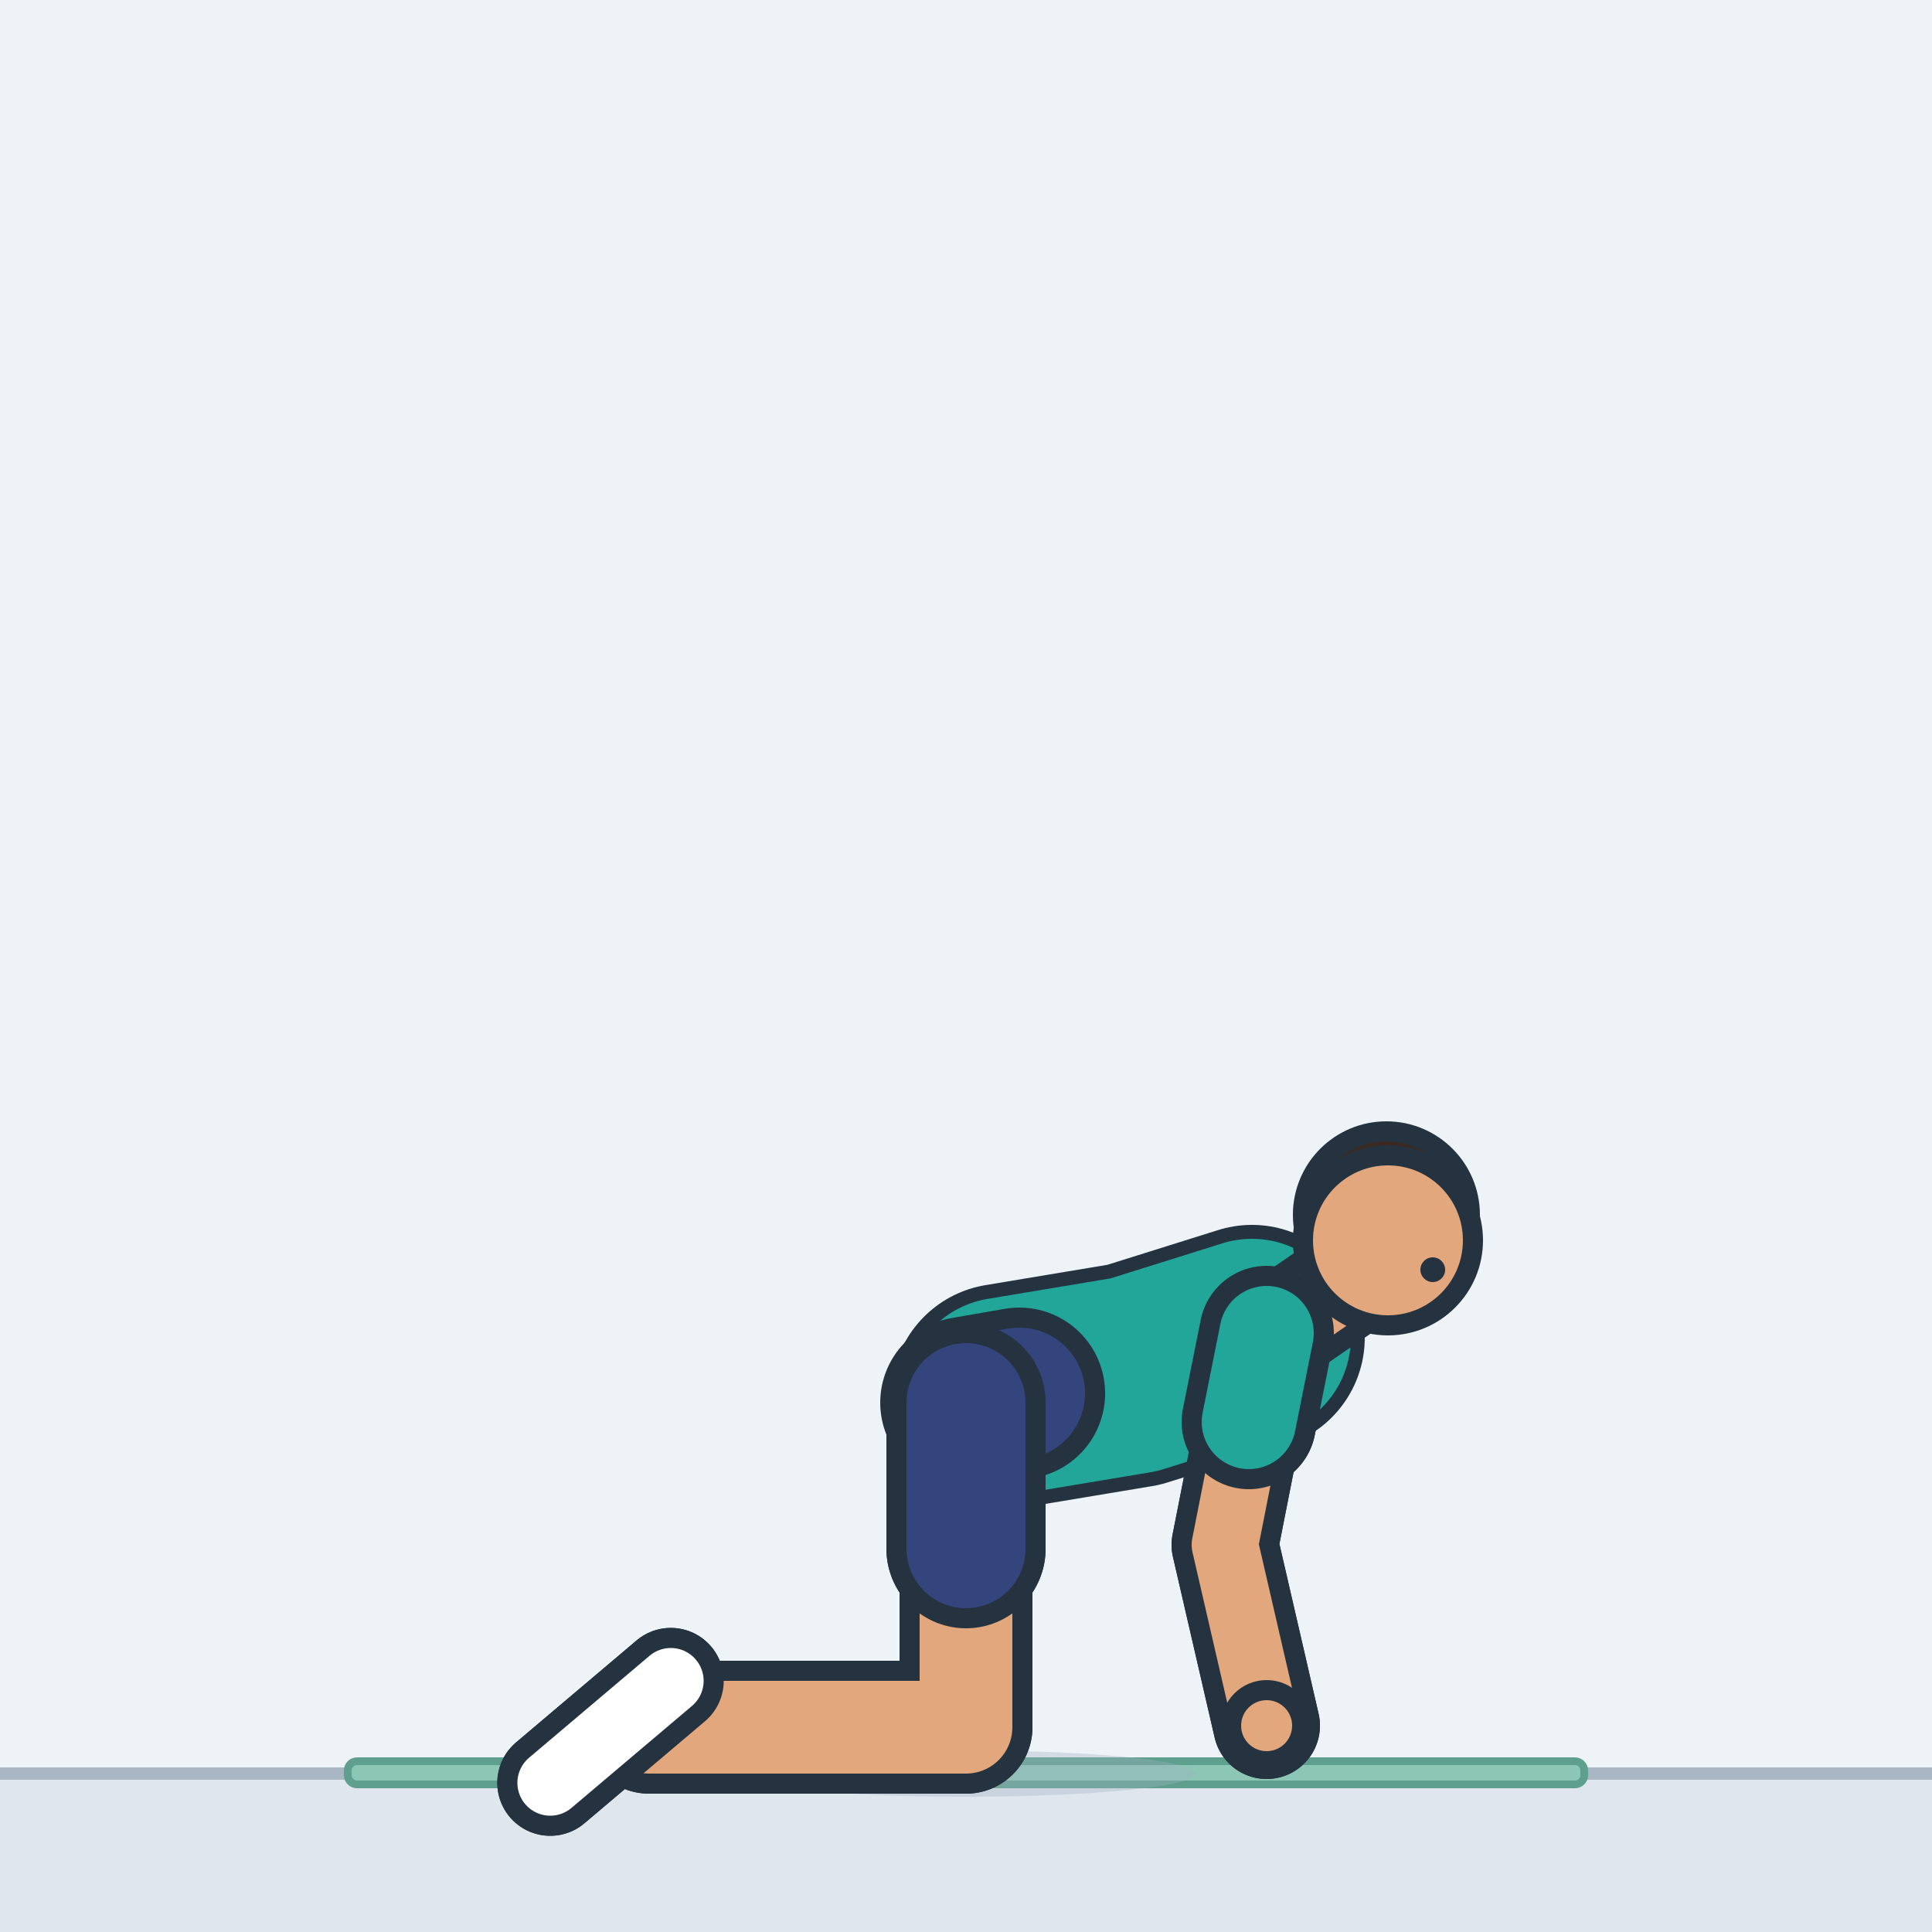
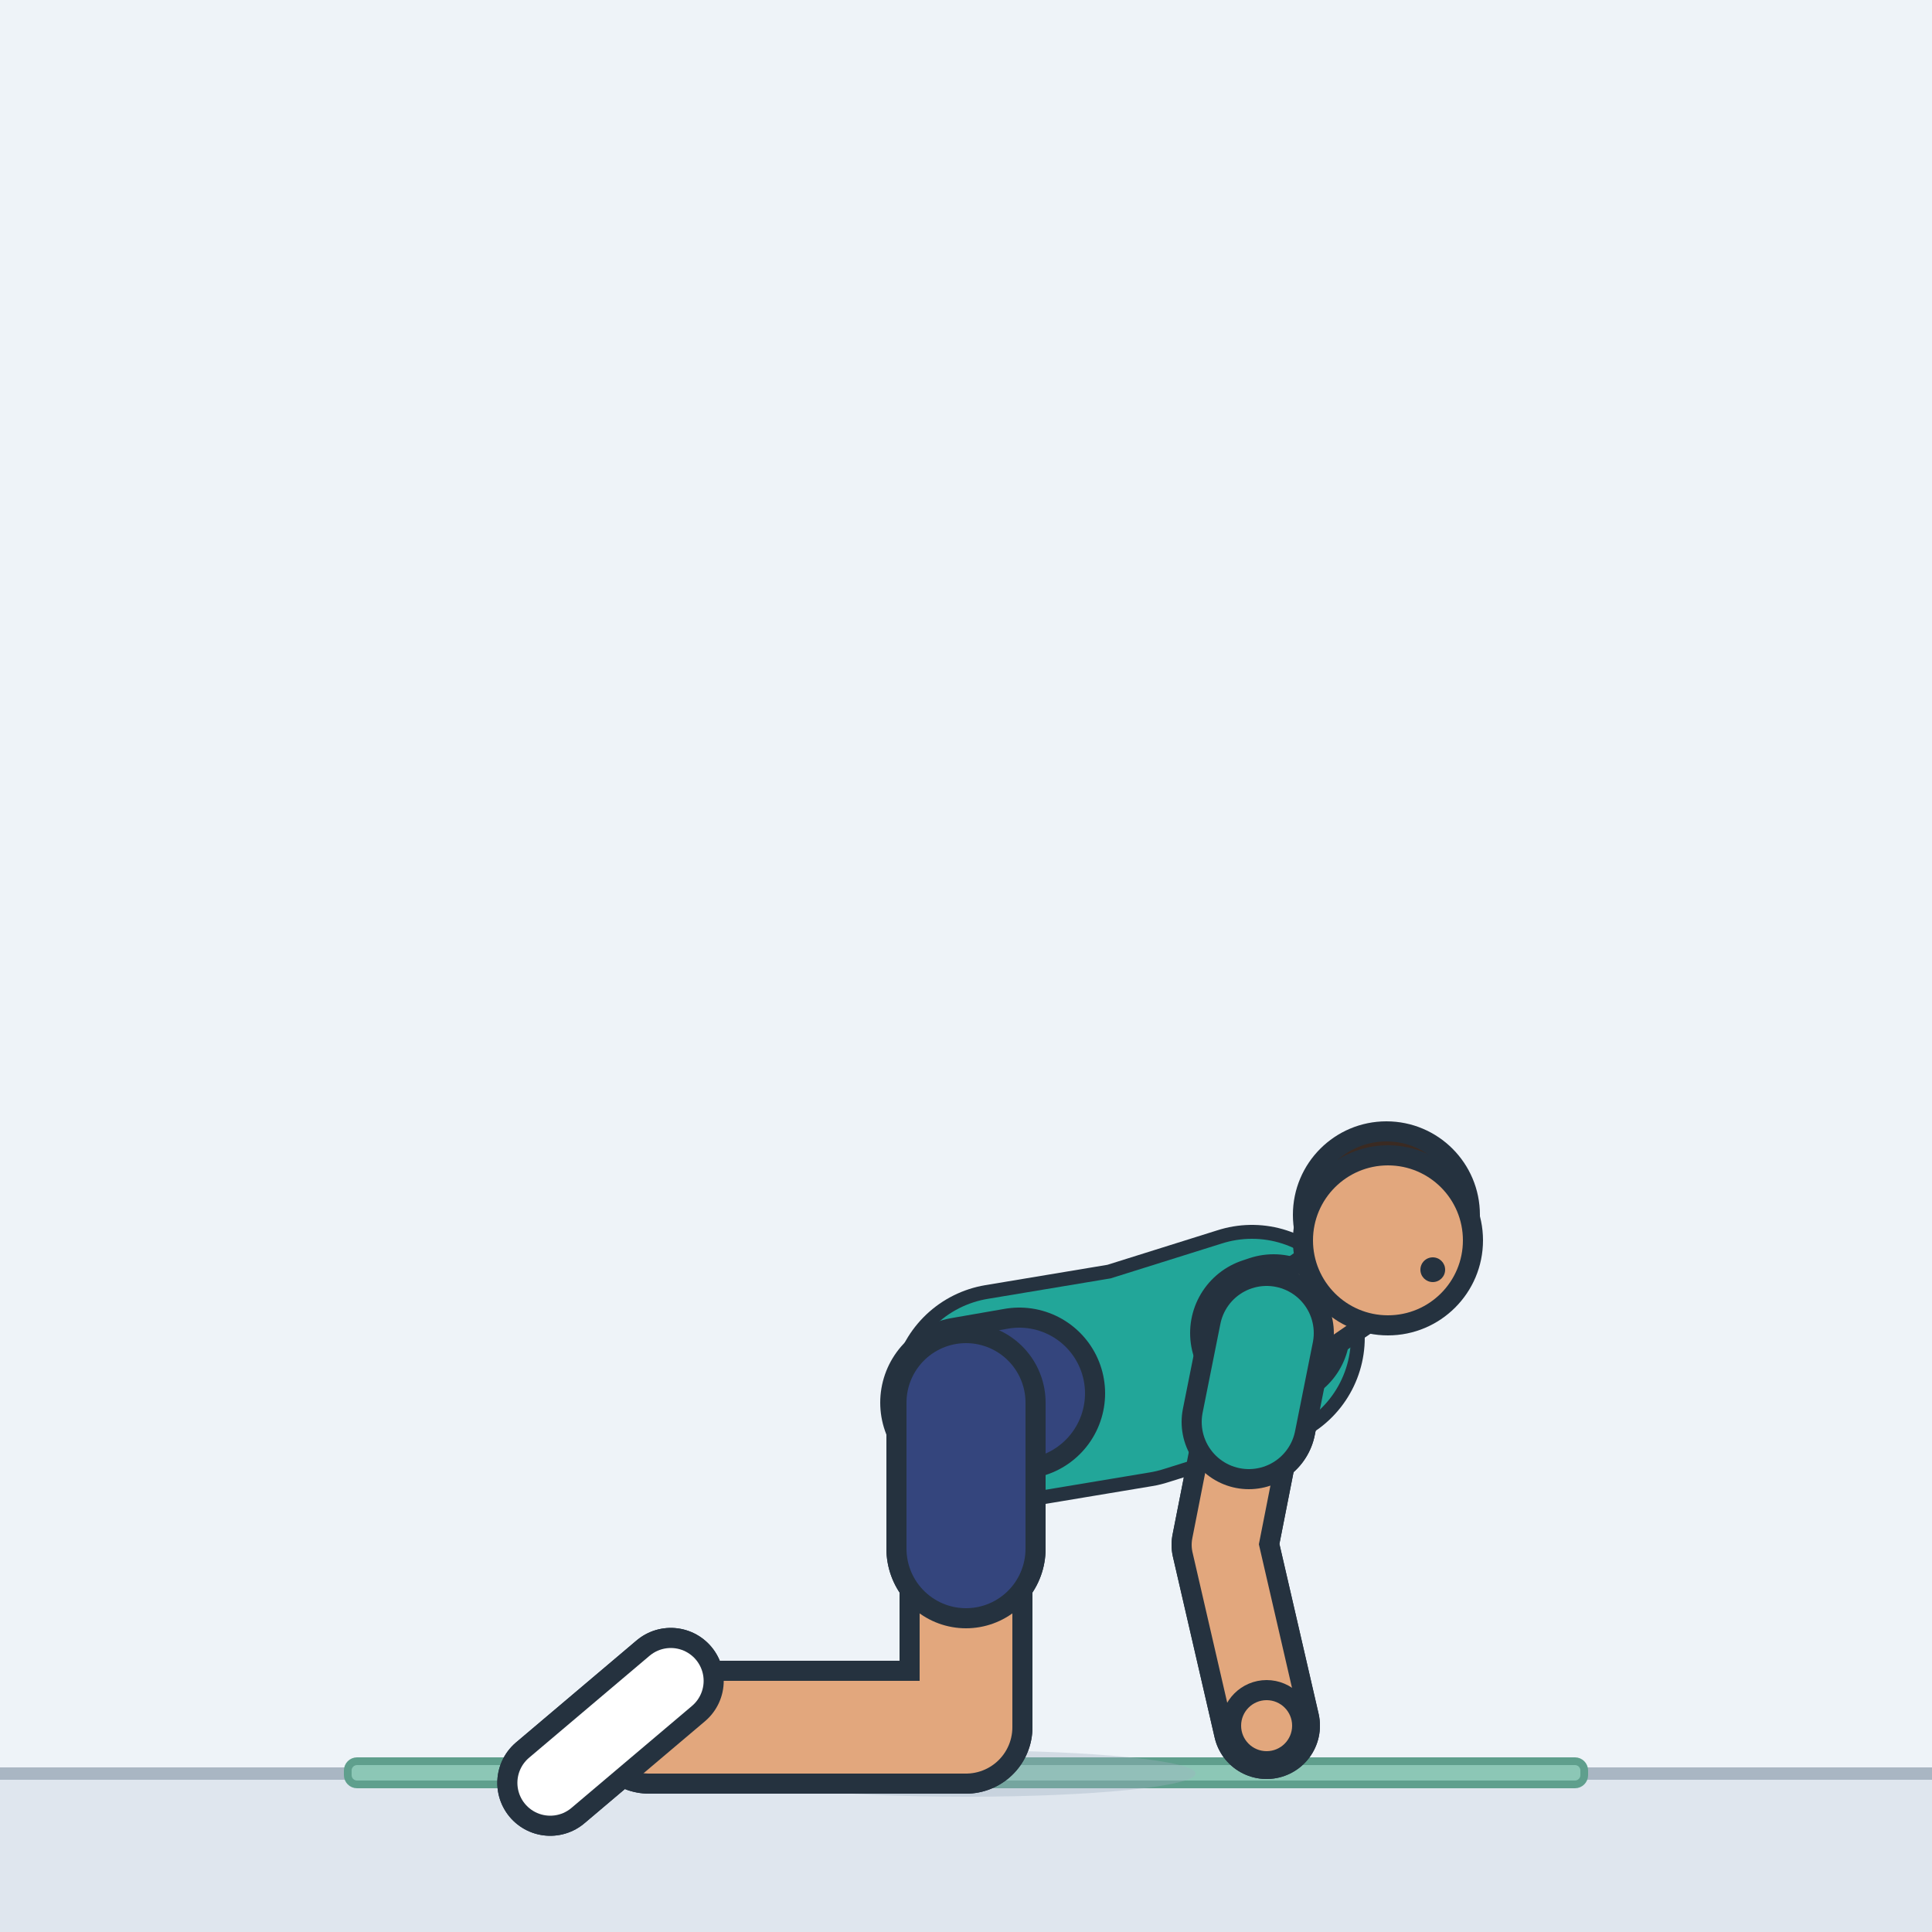
<svg xmlns="http://www.w3.org/2000/svg" width="260" height="260" viewBox="-125 -229.5 250 250" role="img" aria-label="Cat-cow">
  <style>polyline{fill:none;stroke-linecap:round;stroke-linejoin:round}</style>
  <rect x="-125" y="-229.5" width="250" height="250" fill="#eef3f8" />
  <g>
    <rect x="-125" y="0" width="250" height="20.5" fill="#dfe6ee" />
    <line x1="-125" y1="0" x2="125" y2="0" stroke="#a9b6c3" stroke-width="1.6" />
    <rect x="-80" y="-1.6" width="160" height="3" rx="1.2" fill="#8cc7b6" stroke="#5f9f8d" stroke-width="1" />
    <ellipse cx="0" cy="0" rx="29.7" ry="3" fill="#9fb0c0" opacity="0.35" />
    <defs>
      <polyline id="sarmL" points="38.9,-57 33.5,-29.6 38.9,-6.2" />
      <polyline id="ssleeveL" points="38.9,-57 36.6,-45.5" />
      <circle id="shandL" r="4.6" cx="38.9" cy="-6.2" />
      <polyline id="slegL" points="0,-48 0,-6 -41,-6" />
      <polyline id="sshortsL" points="0,-48 0,-29.1" />
      <polyline id="sfootL" points="-38.2,-12 -53.8,1.2" />
      <polyline id="storso" points="4.9,-48.8 21.7,-51.6 37,-56.4" />
      <polyline id="spelvis" points="0,-48 6.9,-49.2 0,-48" />
+       <polyline id="syoke" points="38.9,-57 39.8,-57.3 38.9,-57" />
      <polyline id="sneck" points="40.8,-57.6 48.8,-63.1" />
      <circle id="shair" r="10.8" cx="54.4" cy="-72.3" />
      <circle id="shead" r="11" cx="54.6" cy="-69" />
      <circle id="seyeR" r="1.6" cx="60.4" cy="-65.2" />
      <polyline id="slegR" points="0,-48 0,-6 -41,-6" />
      <polyline id="sshortsR" points="0,-48 0,-29.1" />
      <polyline id="sfootR" points="-38.2,-12 -53.8,1.2" />
      <polyline id="sarmR" points="38.9,-57 33.5,-29.6 38.9,-6.2" />
      <polyline id="ssleeveR" points="38.9,-57 36.6,-45.5" />
      <circle id="shandR" r="4.6" cx="38.9" cy="-6.2" />
    </defs>
    <use href="#sarmL" stroke="#25323f" stroke-width="13.8" />
    <use href="#sarmL" stroke="#c98d63" stroke-width="8.6" />
    <use href="#ssleeveL" stroke="#25323f" stroke-width="17.4" />
    <use href="#ssleeveL" stroke="#188278" stroke-width="12.2" />
    <use href="#shandL" fill="#c98d63" stroke="#25323f" stroke-width="2.6" />
    <use href="#slegL" stroke="#25323f" stroke-width="17.2" />
    <use href="#slegL" stroke="#c98d63" stroke-width="12" />
    <use href="#sshortsL" stroke="#25323f" stroke-width="20.6" />
    <use href="#sshortsL" stroke="#28365f" stroke-width="15.4" />
    <use href="#sfootL" stroke="#25323f" stroke-width="13.7" />
    <use href="#sfootL" stroke="#d5dde6" stroke-width="8.5" />
    <use href="#storso" stroke="#25323f" stroke-width="29.2" />
    <use href="#storso" stroke="#22a699" stroke-width="25.6" />
    <use href="#spelvis" stroke="#25323f" stroke-width="22.2" />
    <use href="#spelvis" stroke="#34457d" stroke-width="17" />
+     <use href="#syoke" stroke="#25323f" stroke-width="19.8" />
+     <use href="#syoke" stroke="#22a699" stroke-width="14.6" />
    <use href="#sneck" stroke="#25323f" stroke-width="14.2" />
    <use href="#sneck" stroke="#e2a77d" stroke-width="9" />
    <use href="#shair" fill="#3a2a22" stroke="#25323f" stroke-width="2.6" />
    <use href="#shead" fill="#e2a77d" stroke="#25323f" stroke-width="2.6" />
    <use href="#seyeR" fill="#25323f" />
    <use href="#slegR" stroke="#25323f" stroke-width="17.2" />
    <use href="#slegR" stroke="#e2a77d" stroke-width="12" />
    <use href="#sshortsR" stroke="#25323f" stroke-width="20.6" />
    <use href="#sshortsR" stroke="#34457d" stroke-width="15.4" />
    <use href="#sfootR" stroke="#25323f" stroke-width="13.7" />
    <use href="#sfootR" stroke="#ffffff" stroke-width="8.5" />
    <use href="#sarmR" stroke="#25323f" stroke-width="13.8" />
    <use href="#sarmR" stroke="#e2a77d" stroke-width="8.6" />
    <use href="#ssleeveR" stroke="#25323f" stroke-width="17.4" />
    <use href="#ssleeveR" stroke="#22a699" stroke-width="12.2" />
    <use href="#shandR" fill="#e2a77d" stroke="#25323f" stroke-width="2.6" />
  </g>
</svg>
